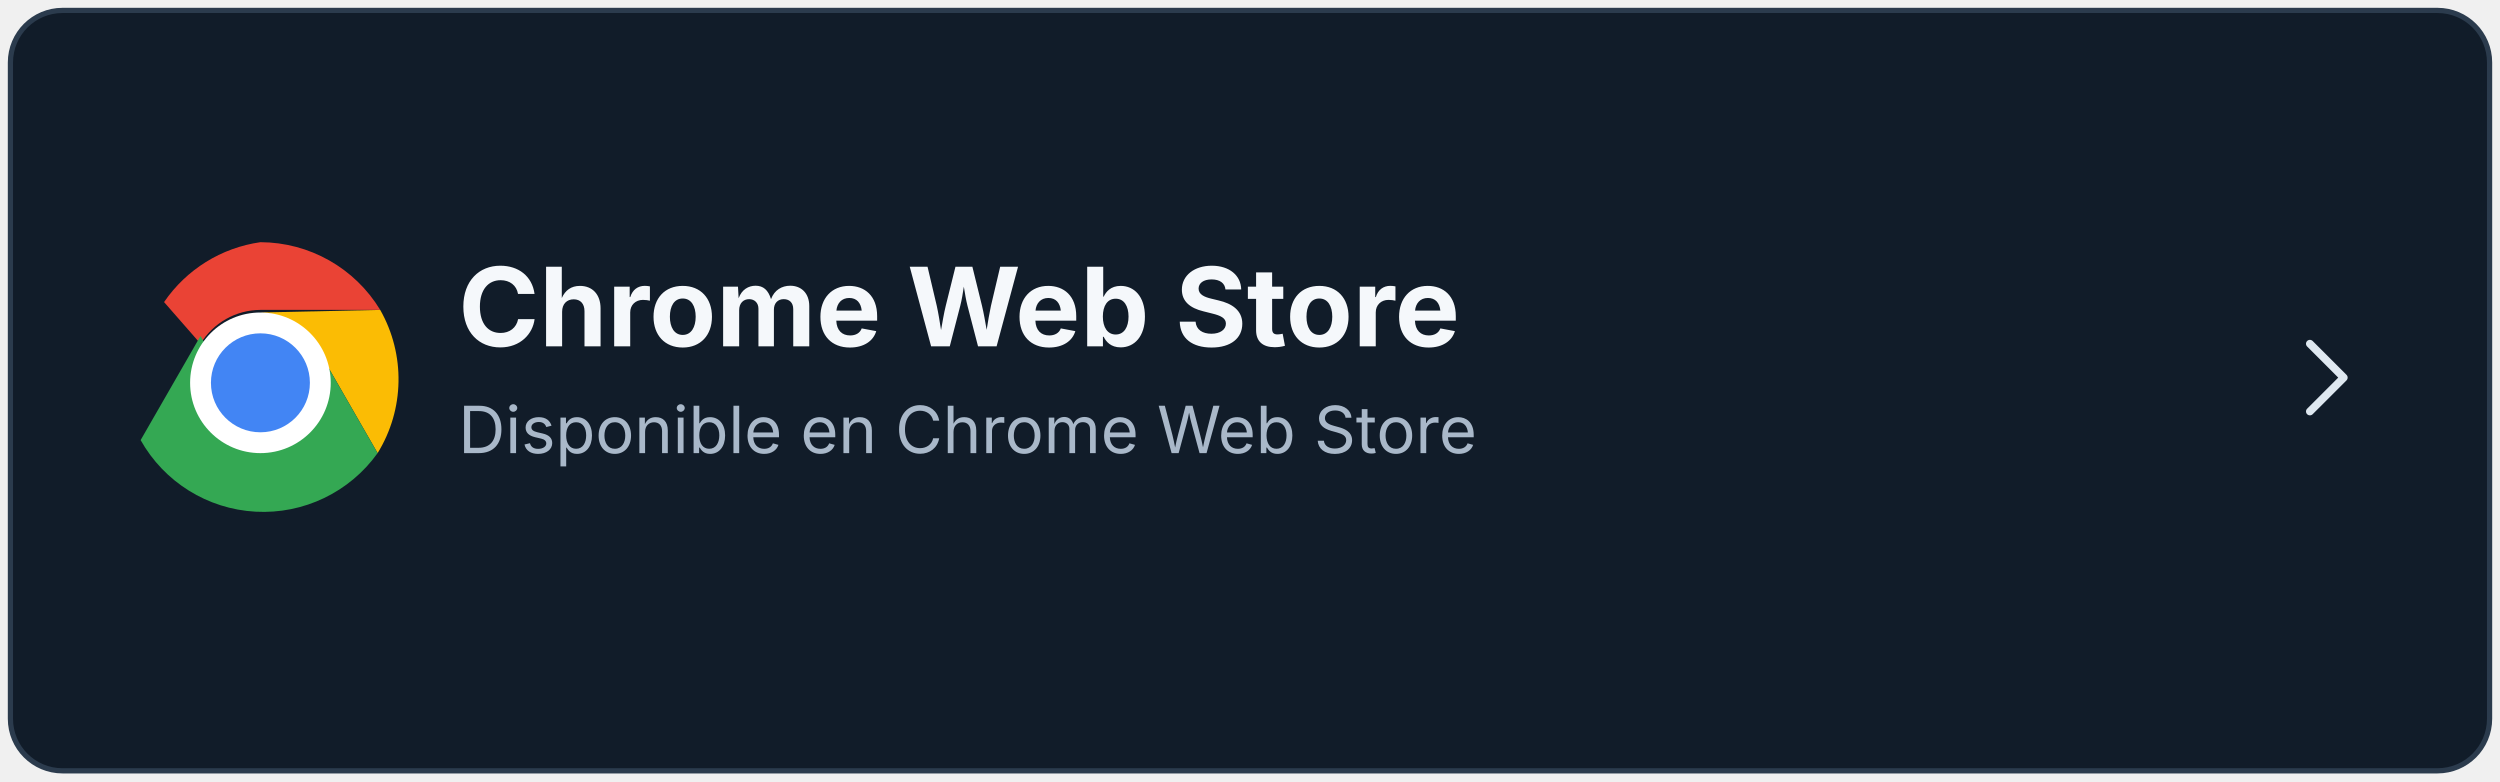
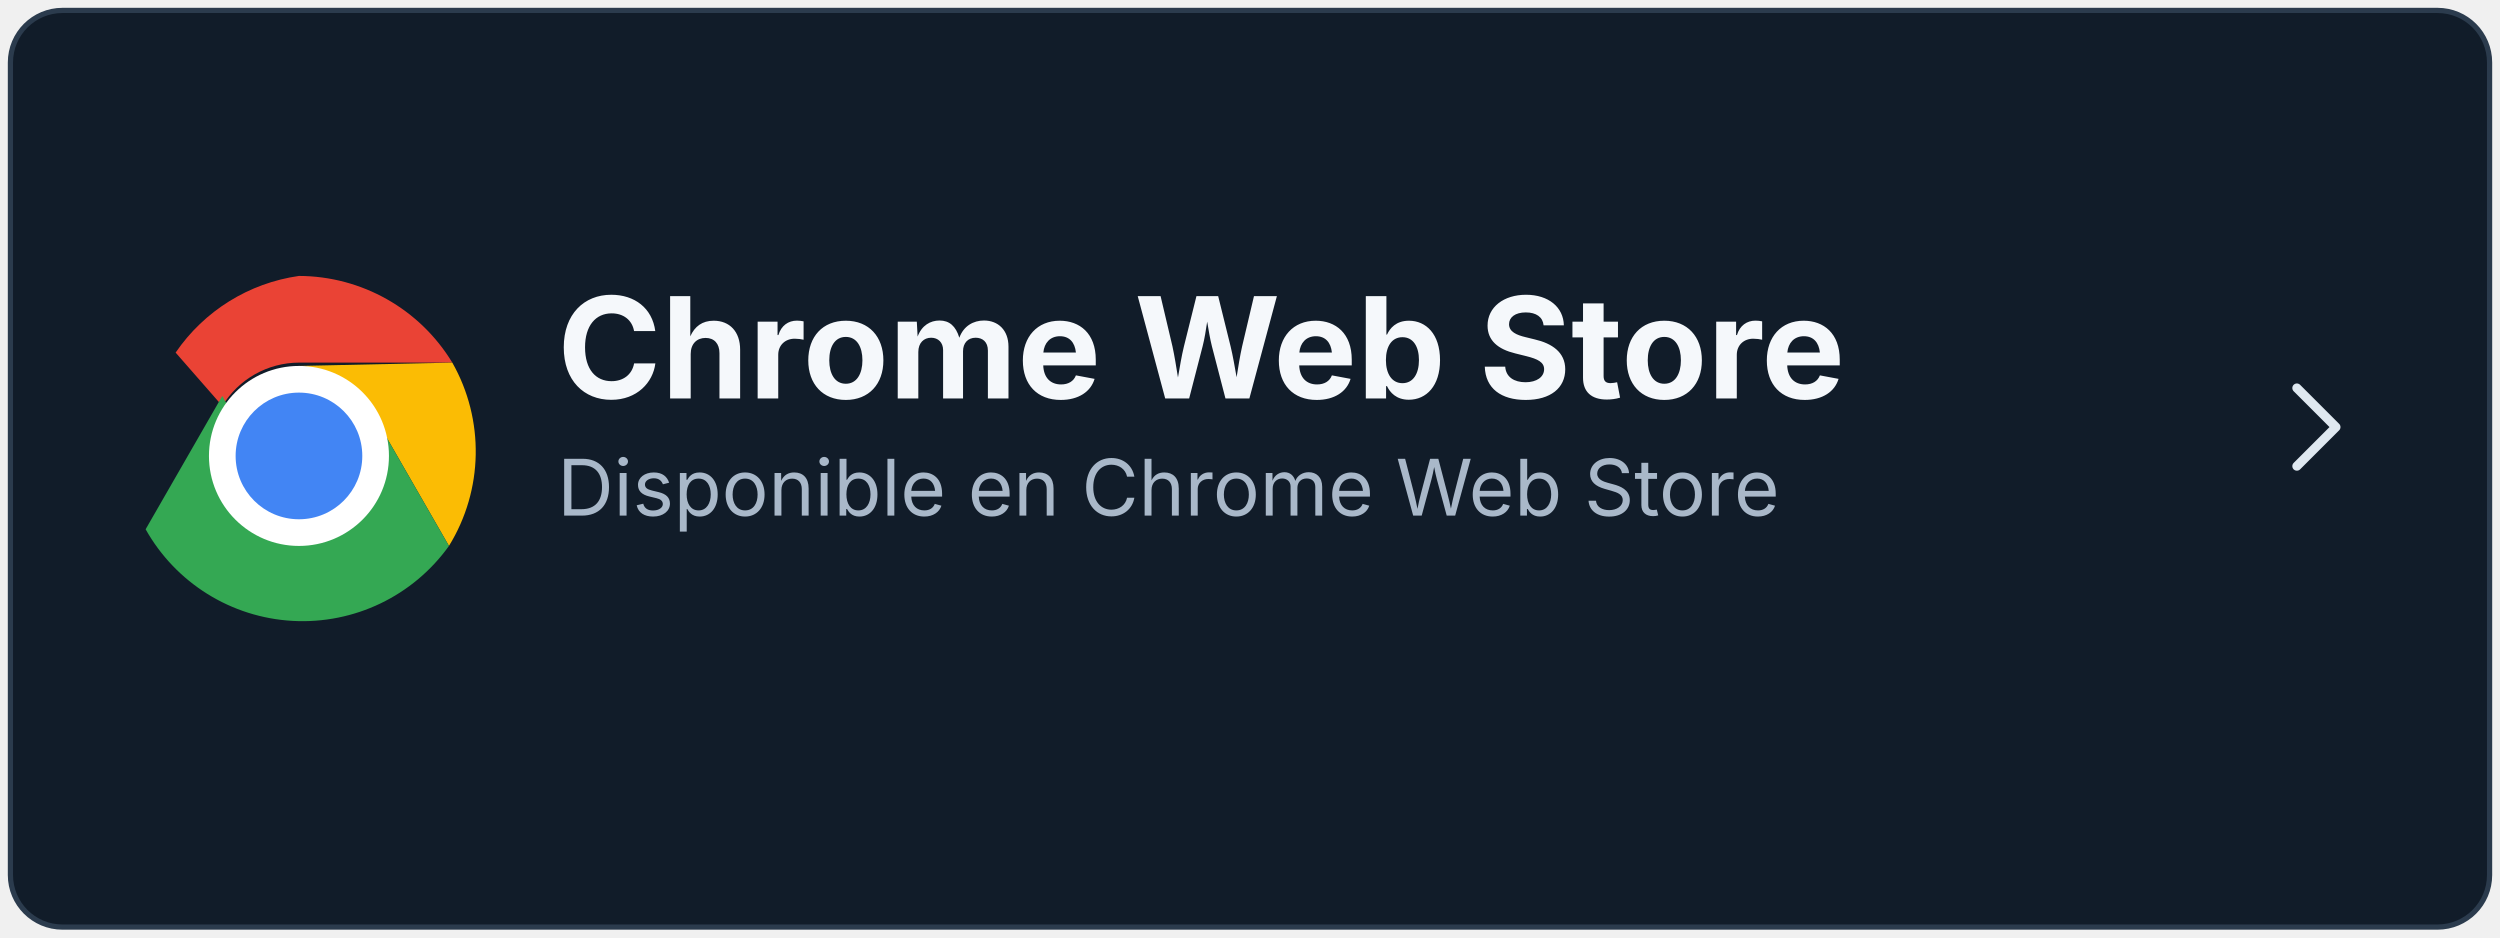
- <svg xmlns="http://www.w3.org/2000/svg" width="960" height="300" viewBox="0 0 960 300" role="img" aria-labelledby="title desc">
-   <rect x="4" y="4" width="952" height="292" rx="20" fill="#111c29" stroke="#2b3b4d" stroke-width="2" />
-   <g transform="translate(40 86)">
+ <svg xmlns="http://www.w3.org/2000/svg" width="960" height="360" viewBox="0 0 960 360" role="img" aria-labelledby="title desc">
+   <rect x="4" y="4" width="952" height="352" rx="20" fill="#111c29" stroke="#2b3b4d" stroke-width="2" />
+   <g transform="translate(38 97) scale(1.28)">
    <path d="M60 7a54 54 0 0 1 46 26H60a27 27 0 0 0-23 13L23 30A54 54 0 0 1 60 7z" fill="#ea4335" />
    <path d="M106 33a54 54 0 0 1-1 55L82 48a27 27 0 0 0-22-14z" fill="#fbbc04" />
    <path d="M105 88a54 54 0 0 1-91-5l23-40a27 27 0 0 0 45 5z" fill="#34a853" />
    <circle cx="60" cy="61" r="27" fill="#fff" />
    <circle cx="60" cy="61" r="19" fill="#4285f4" />
  </g>
  <g font-family="-apple-system,BlinkMacSystemFont,'Segoe UI',sans-serif">
-     <text x="176" y="133" fill="#f5f8fb" font-size="42" font-weight="650">Chrome Web Store</text>
-     <text x="176" y="174" fill="#a9b8c9" font-size="25">Disponible en Chrome Web Store</text>
+     <text x="214" y="153" fill="#f5f8fb" font-size="54" font-weight="650">Chrome Web Store</text>
+     <text x="214" y="198" fill="#a9b8c9" font-size="30">Disponible en Chrome Web Store</text>
  </g>
-   <path d="M887 132l13 13-13 13" fill="none" stroke="#dfe8f0" stroke-width="3" stroke-linecap="round" stroke-linejoin="round" />
+   <path d="M882 149l15 15-15 15" fill="none" stroke="#dfe8f0" stroke-width="3.5" stroke-linecap="round" stroke-linejoin="round" />
</svg>
